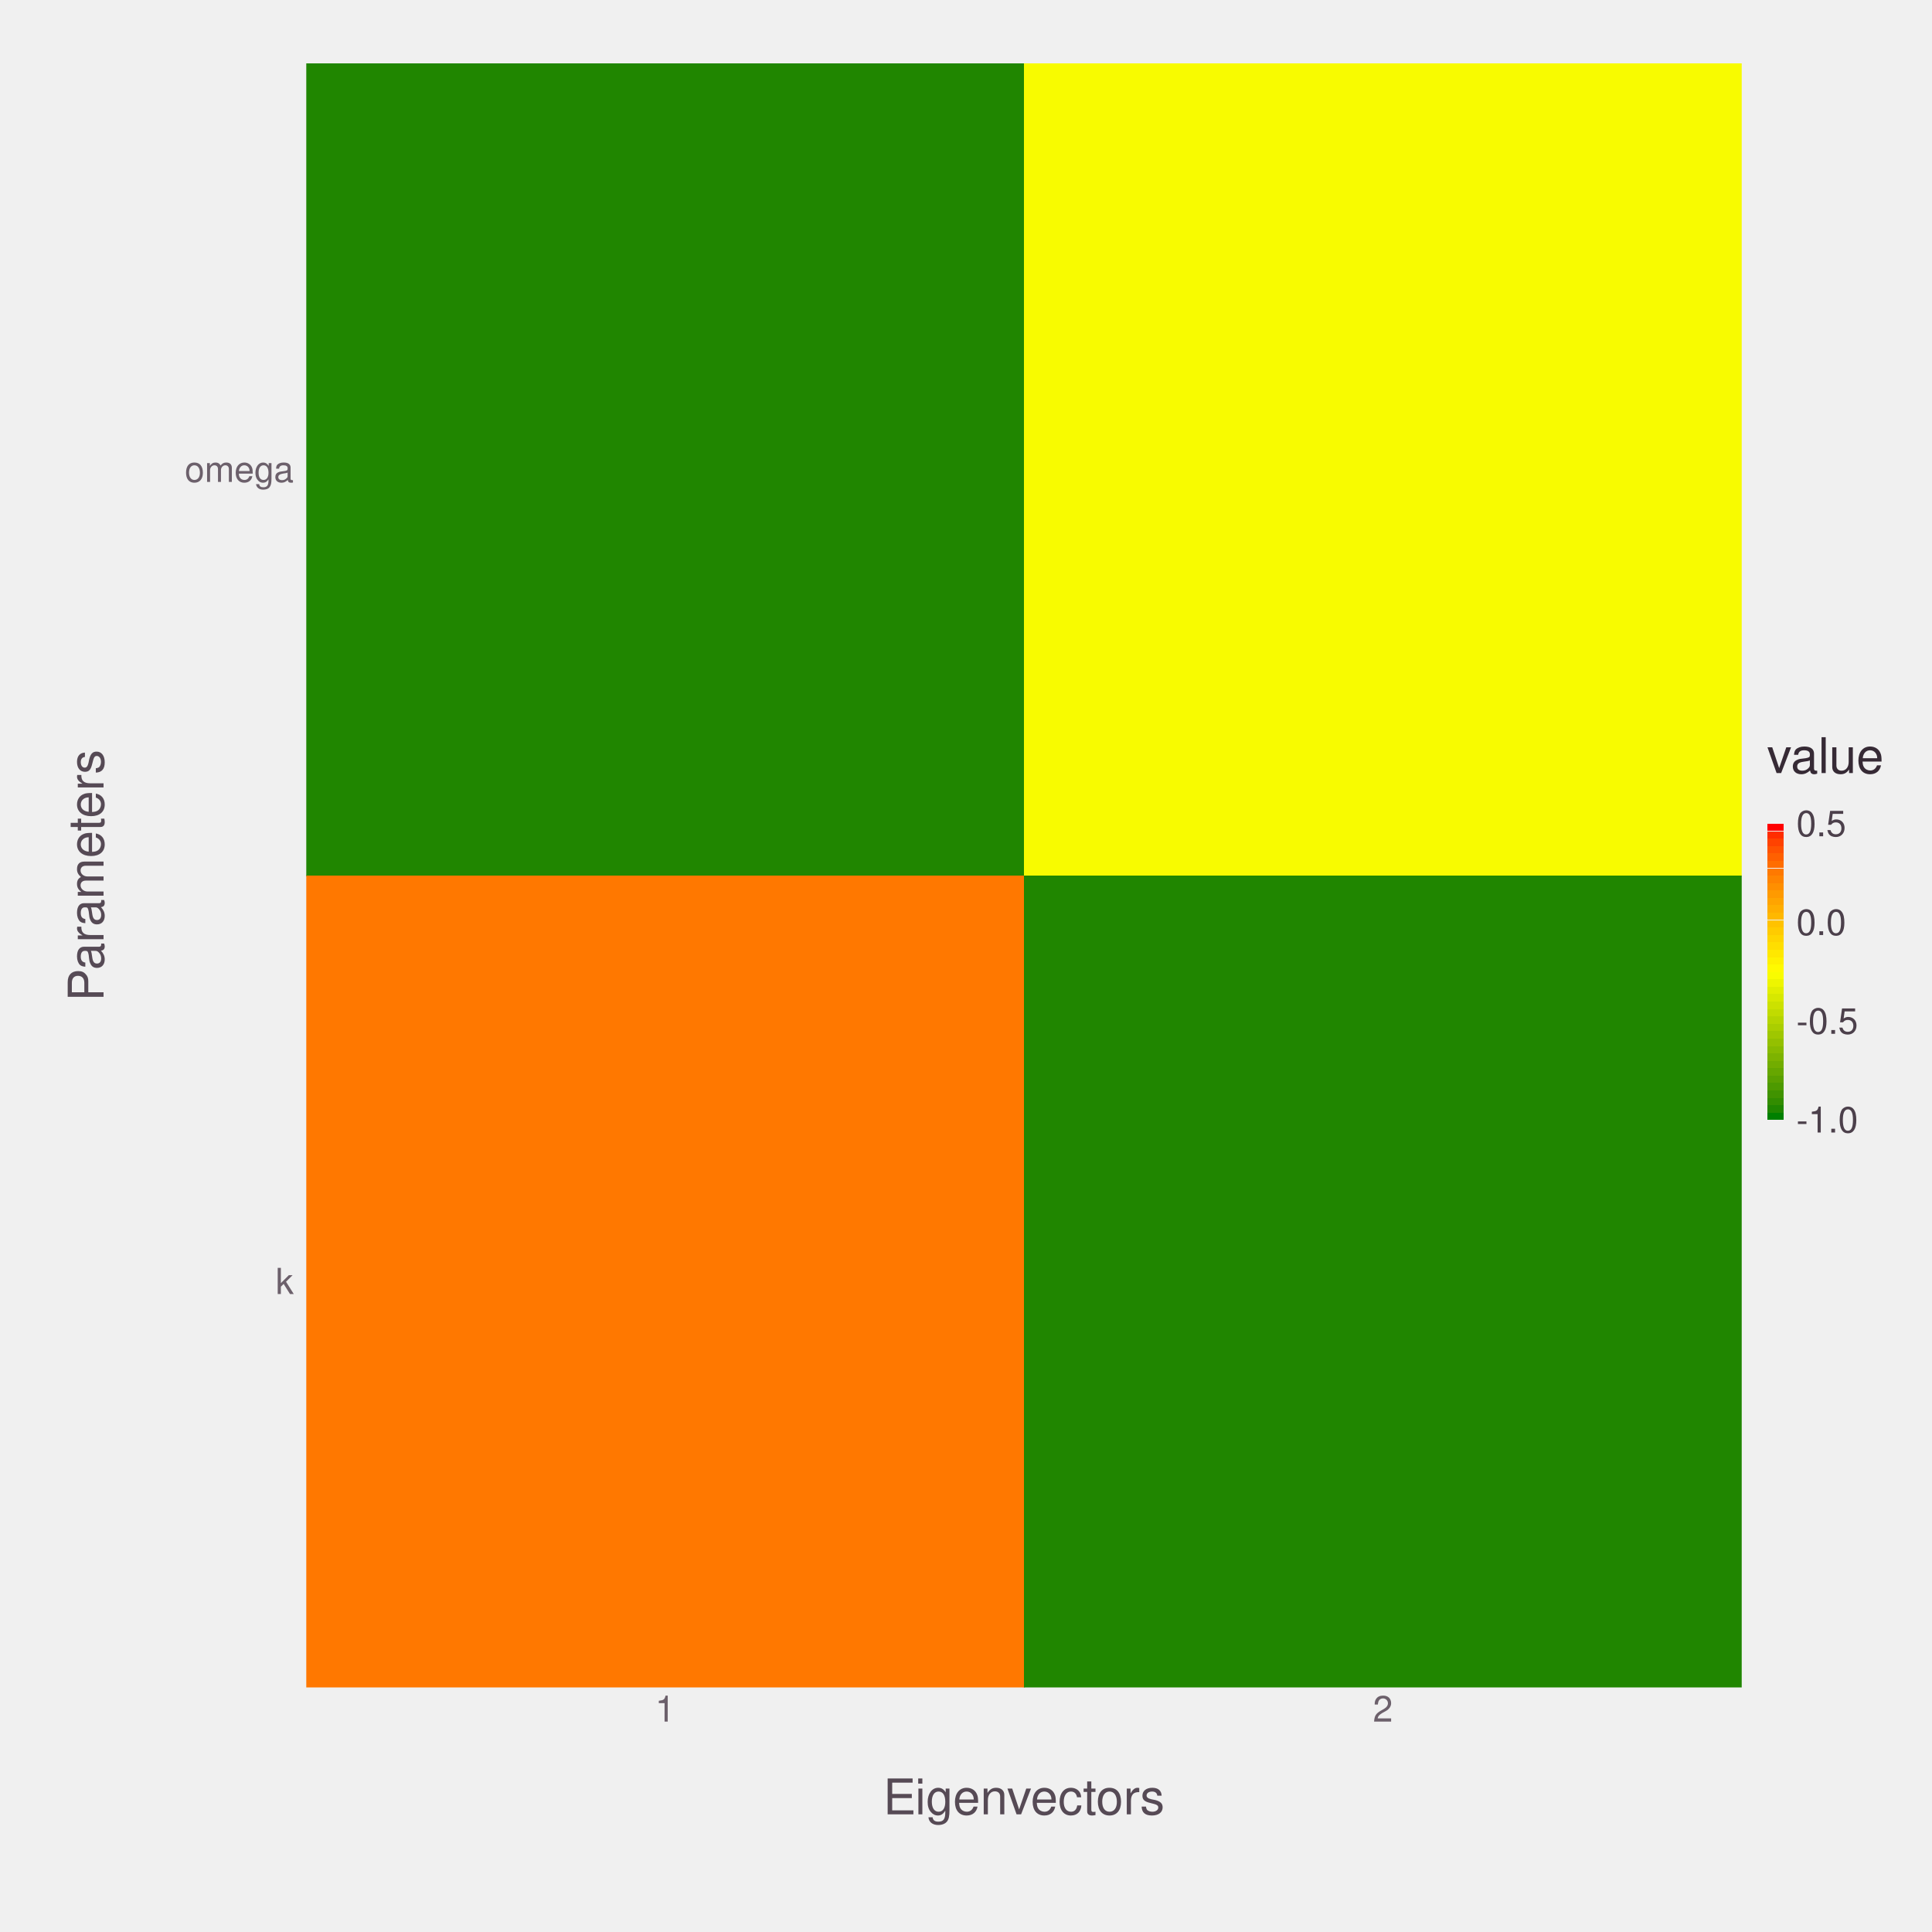
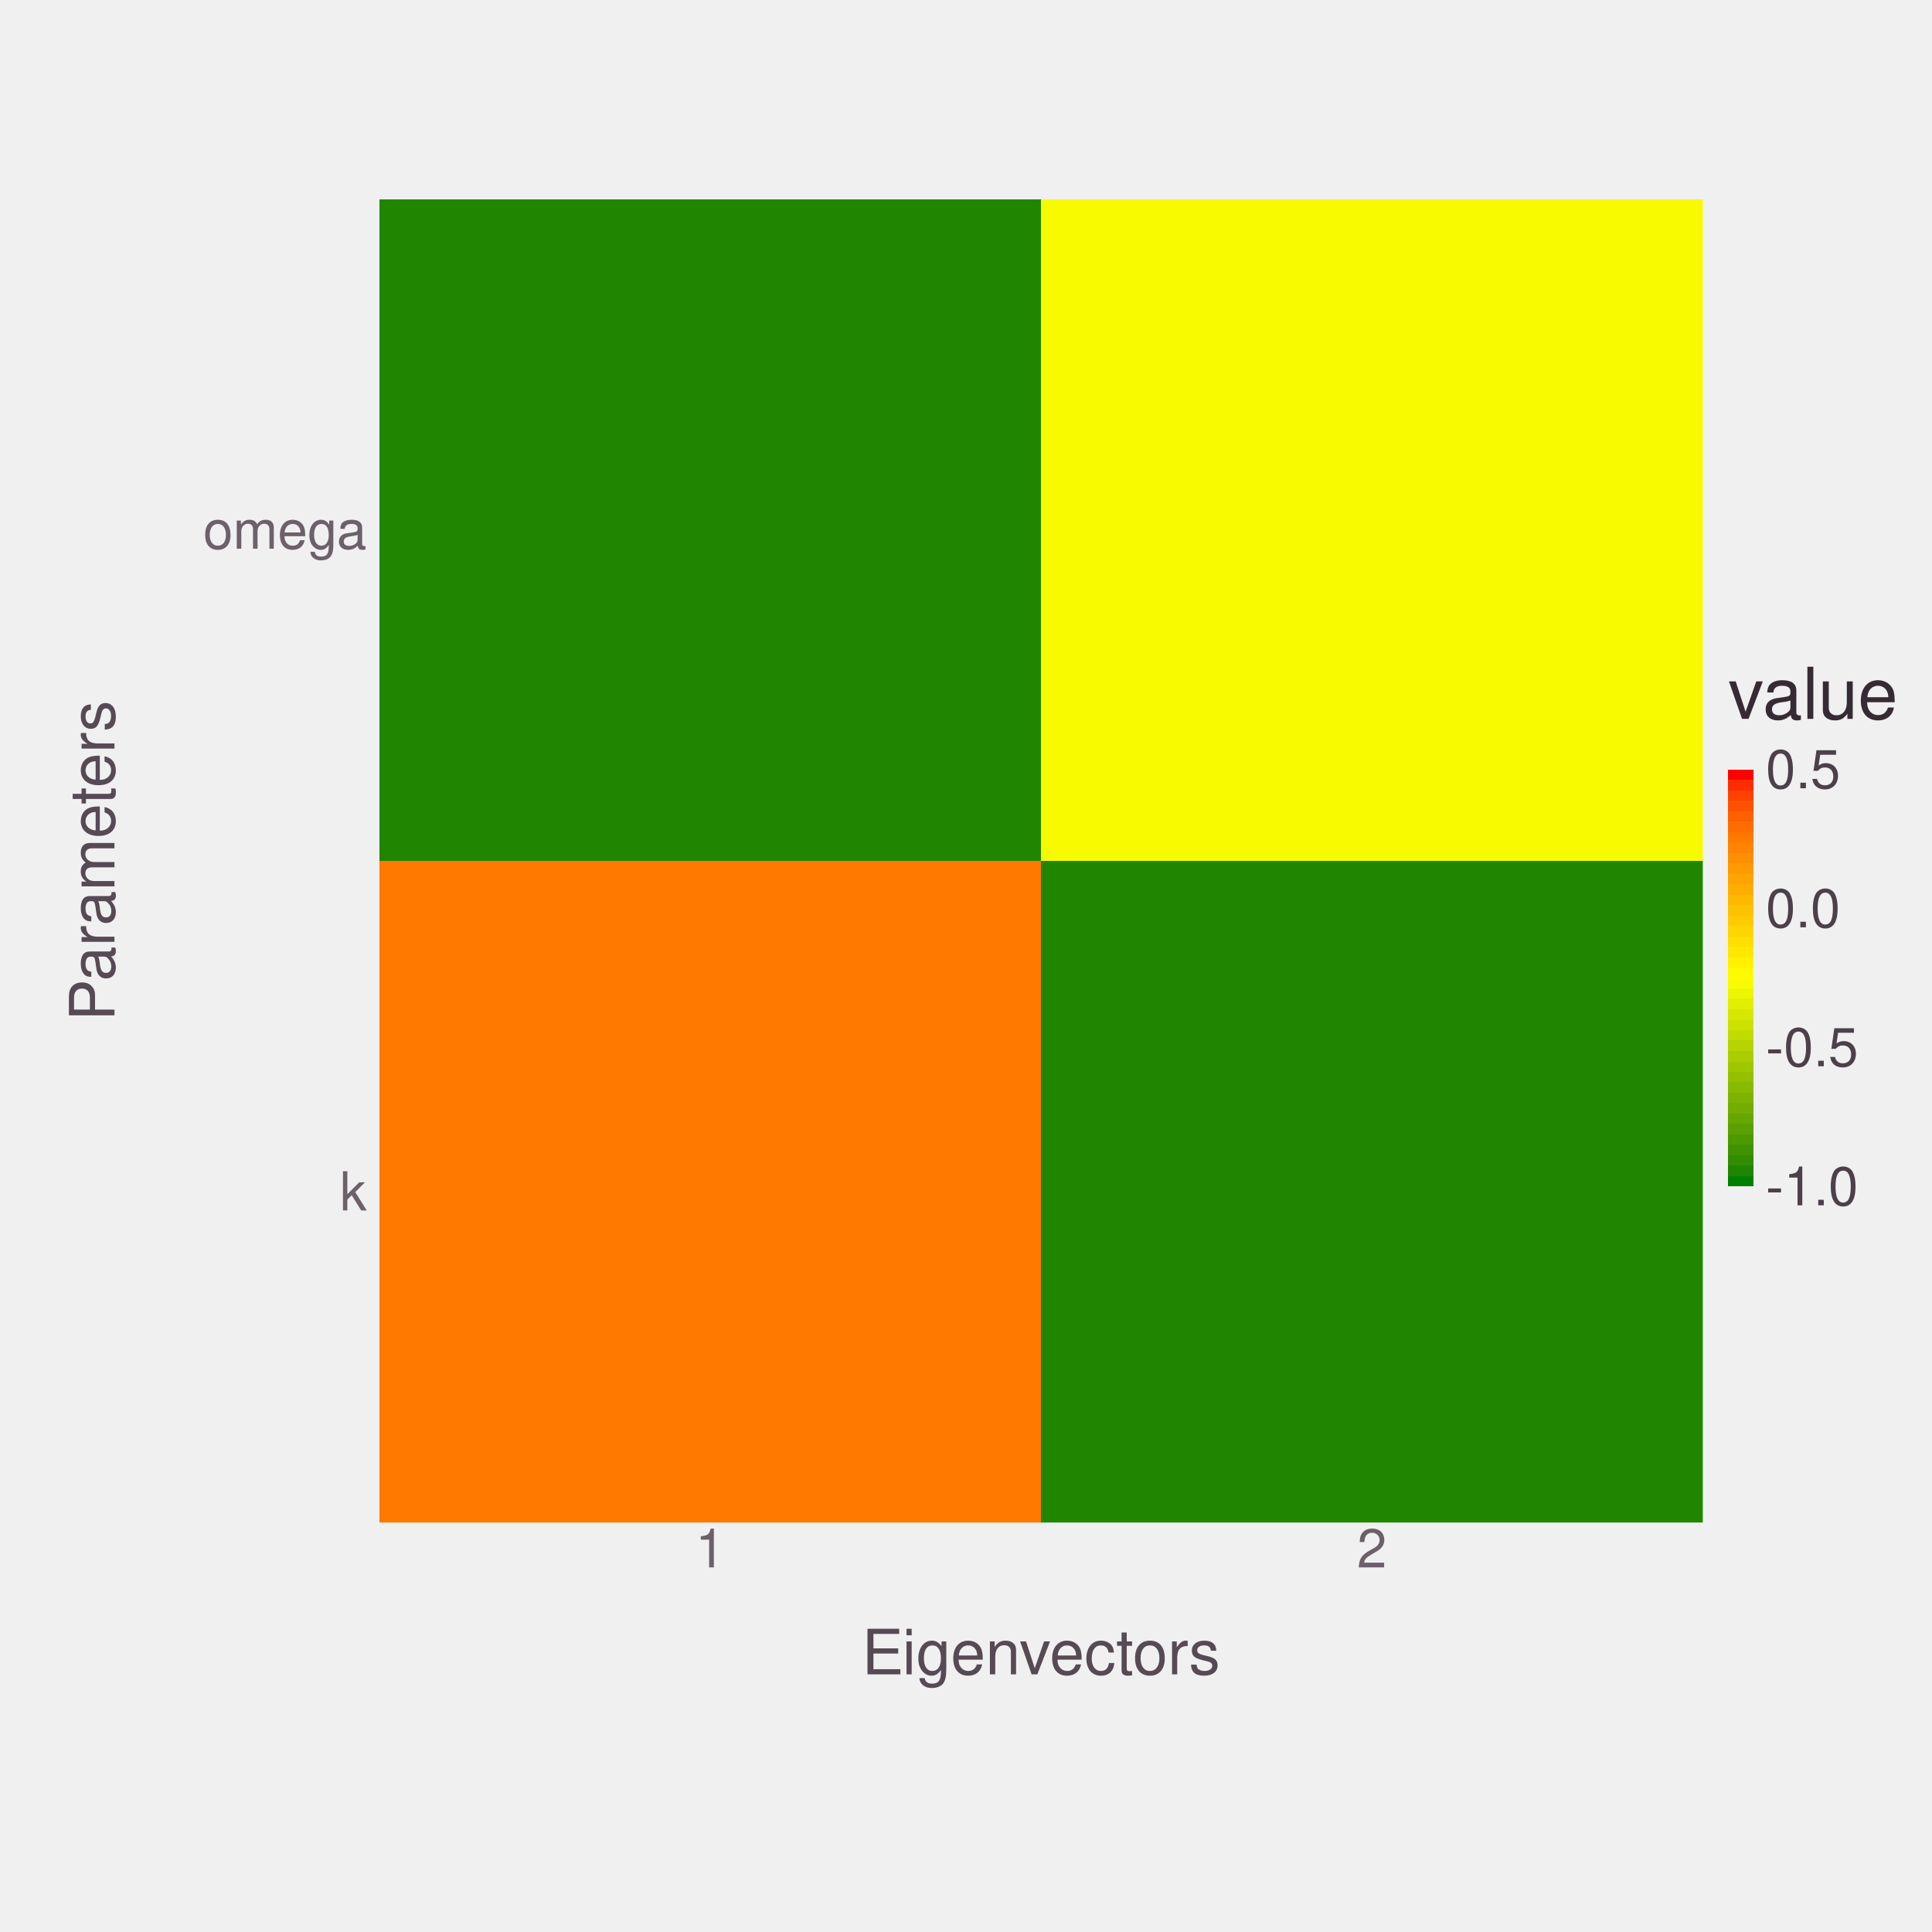
<svg xmlns="http://www.w3.org/2000/svg" version="1.2" width="152.4mm" height="152.4mm" viewBox="0 0 152.4 152.4" stroke="none" fill="#000000" stroke-width="0.3" font-size="3.88">
-   <g class="plotroot" id="fig-c023884ade92406f94b092b2fdcbbb5c-element-1">
-     <g font-size="3.88" font-family="'PT Sans','Helvetica Neue','Helvetica',sans-serif" fill="#564A55" stroke="#000000" stroke-opacity="0.000" id="fig-c023884ade92406f94b092b2fdcbbb5c-element-2">
-       <text x="80.77" y="140.79" text-anchor="middle" dy="0.6em">Eigenvectors</text>
+   <g class="plotroot" id="img-4dc54599-1">
+     <g font-size="4.94" font-family="'PT Sans','Helvetica Neue','Helvetica',sans-serif" fill="#564A55" stroke="#000000" stroke-opacity="0.000" id="img-4dc54599-2">
+       <text x="82.12" y="129.11" text-anchor="middle" dy="0.6em">Eigenvectors</text>
    </g>
-     <g class="guide xlabels" font-size="2.82" font-family="'PT Sans Caption','Helvetica Neue','Helvetica',sans-serif" fill="#6C606B" id="fig-c023884ade92406f94b092b2fdcbbb5c-element-3">
-       <text x="52.47" y="134.11" text-anchor="middle" dy="0.6em">1</text>
-       <text x="109.08" y="134.11" text-anchor="middle" dy="0.6em">2</text>
+     <g class="guide xlabels" font-size="4.23" font-family="'PT Sans Caption','Helvetica Neue','Helvetica',sans-serif" fill="#6C606B" id="img-4dc54599-3">
+       <text x="56.02" y="121.1" text-anchor="middle" dy="0.6em">1</text>
+       <text x="108.22" y="121.1" text-anchor="middle" dy="0.6em">2</text>
    </g>
-     <g class="guide colorkey" id="fig-c023884ade92406f94b092b2fdcbbb5c-element-4">
-       <g font-size="2.82" font-family="'PT Sans','Helvetica Neue','Helvetica',sans-serif" fill="#4C404B" id="fig-c023884ade92406f94b092b2fdcbbb5c-element-5">
-         <text x="141.7" y="64.98" dy="0.35em">0.5</text>
-         <text x="141.7" y="72.77" dy="0.35em">0.0</text>
-         <text x="141.7" y="80.56" dy="0.35em">-0.5</text>
-         <text x="141.7" y="88.35" dy="0.35em">-1.0</text>
+     <g class="guide colorkey" id="img-4dc54599-4">
+       <g font-size="4.23" font-family="'PT Sans','Helvetica Neue','Helvetica',sans-serif" fill="#4C404B" id="img-4dc54599-5">
+         <text x="139.29" y="71.67" dy="0.35em">0.0</text>
+         <text x="139.29" y="93.6" dy="0.35em">-1.0</text>
+         <text x="139.29" y="60.7" dy="0.35em">0.5</text>
+         <text x="139.29" y="82.63" dy="0.35em">-0.5</text>
      </g>
-       <g shape-rendering="crispEdges" stroke="#000000" stroke-opacity="0.000" id="fig-c023884ade92406f94b092b2fdcbbb5c-element-6">
-         <rect x="139.39" y="87.77" width="1.31" height="0.58" fill="#008000" />
-         <rect x="139.39" y="87.19" width="1.31" height="0.58" fill="#208600" />
-         <rect x="139.39" y="86.6" width="1.31" height="0.58" fill="#328D00" />
-         <rect x="139.39" y="86.02" width="1.31" height="0.58" fill="#409300" />
-         <rect x="139.39" y="85.43" width="1.31" height="0.58" fill="#4D9A00" />
-         <rect x="139.39" y="84.85" width="1.31" height="0.58" fill="#5AA000" />
-         <rect x="139.39" y="84.26" width="1.31" height="0.58" fill="#66A700" />
-         <rect x="139.39" y="83.68" width="1.31" height="0.58" fill="#72AD00" />
-         <rect x="139.39" y="83.1" width="1.31" height="0.58" fill="#7DB300" />
-         <rect x="139.39" y="82.51" width="1.31" height="0.58" fill="#88BA00" />
-         <rect x="139.39" y="81.93" width="1.31" height="0.58" fill="#94C000" />
-         <rect x="139.39" y="81.34" width="1.31" height="0.58" fill="#9FC700" />
-         <rect x="139.39" y="80.76" width="1.31" height="0.58" fill="#AACE00" />
-         <rect x="139.39" y="80.17" width="1.31" height="0.58" fill="#B5D400" />
-         <rect x="139.39" y="79.59" width="1.31" height="0.58" fill="#C1DB00" />
-         <rect x="139.39" y="79.01" width="1.31" height="0.58" fill="#CCE100" />
-         <rect x="139.39" y="78.42" width="1.31" height="0.58" fill="#D7E800" />
-         <rect x="139.39" y="77.84" width="1.31" height="0.58" fill="#E2EE00" />
-         <rect x="139.39" y="77.25" width="1.31" height="0.58" fill="#EEF500" />
-         <rect x="139.39" y="76.67" width="1.31" height="0.58" fill="#F9FC00" />
-         <rect x="139.39" y="76.08" width="1.31" height="0.58" fill="#FFFA00" />
-         <rect x="139.39" y="75.5" width="1.31" height="0.58" fill="#FFF100" />
-         <rect x="139.39" y="74.92" width="1.31" height="0.58" fill="#FFE800" />
-         <rect x="139.39" y="74.33" width="1.31" height="0.58" fill="#FFDE00" />
-         <rect x="139.39" y="73.75" width="1.31" height="0.58" fill="#FFD500" />
-         <rect x="139.39" y="73.16" width="1.31" height="0.58" fill="#FFCB00" />
-         <rect x="139.39" y="72.58" width="1.31" height="0.58" fill="#FFC200" />
-         <rect x="139.39" y="71.99" width="1.31" height="0.58" fill="#FFB800" />
-         <rect x="139.39" y="71.41" width="1.31" height="0.58" fill="#FFAE00" />
-         <rect x="139.39" y="70.83" width="1.31" height="0.58" fill="#FFA400" />
-         <rect x="139.39" y="70.24" width="1.31" height="0.58" fill="#FF9A00" />
-         <rect x="139.39" y="69.66" width="1.31" height="0.58" fill="#FF8F00" />
-         <rect x="139.39" y="69.07" width="1.31" height="0.58" fill="#FF8400" />
-         <rect x="139.39" y="68.49" width="1.31" height="0.58" fill="#FF7900" />
-         <rect x="139.39" y="67.9" width="1.31" height="0.58" fill="#FF6D00" />
-         <rect x="139.39" y="67.32" width="1.31" height="0.58" fill="#FF6000" />
-         <rect x="139.39" y="66.74" width="1.31" height="0.58" fill="#FF5200" />
-         <rect x="139.39" y="66.15" width="1.31" height="0.58" fill="#FF4200" />
-         <rect x="139.39" y="65.57" width="1.31" height="0.58" fill="#FF2D00" />
-         <rect x="139.39" y="64.98" width="1.31" height="0.58" fill="#FF0000" />
-         <g stroke="#FFFFFF" stroke-width="0.2" id="fig-c023884ade92406f94b092b2fdcbbb5c-element-7">
-           <path fill="none" d="M139.39,64.98 L 140.7 64.98" />
-           <path fill="none" d="M139.39,72.77 L 140.7 72.77" />
-           <path fill="none" d="M139.39,80.56 L 140.7 80.56" />
-           <path fill="none" d="M139.39,88.35 L 140.7 88.35" />
+       <g shape-rendering="crispEdges" stroke="#000000" stroke-opacity="0.000" id="img-4dc54599-6">
+         <rect x="136.32" y="92.77" width="1.97" height="0.82" fill="#008000" />
+         <rect x="136.32" y="91.95" width="1.97" height="0.82" fill="#208600" />
+         <rect x="136.32" y="91.13" width="1.97" height="0.82" fill="#328D00" />
+         <rect x="136.32" y="90.31" width="1.97" height="0.82" fill="#409300" />
+         <rect x="136.32" y="89.48" width="1.97" height="0.82" fill="#4D9A00" />
+         <rect x="136.32" y="88.66" width="1.97" height="0.82" fill="#5AA000" />
+         <rect x="136.32" y="87.84" width="1.97" height="0.82" fill="#66A700" />
+         <rect x="136.32" y="87.02" width="1.97" height="0.82" fill="#72AD00" />
+         <rect x="136.32" y="86.2" width="1.97" height="0.82" fill="#7DB300" />
+         <rect x="136.32" y="85.37" width="1.97" height="0.82" fill="#88BA00" />
+         <rect x="136.32" y="84.55" width="1.97" height="0.82" fill="#94C000" />
+         <rect x="136.32" y="83.73" width="1.97" height="0.82" fill="#9FC700" />
+         <rect x="136.32" y="82.91" width="1.97" height="0.82" fill="#AACE00" />
+         <rect x="136.32" y="82.08" width="1.97" height="0.82" fill="#B5D400" />
+         <rect x="136.32" y="81.26" width="1.97" height="0.82" fill="#C1DB00" />
+         <rect x="136.32" y="80.44" width="1.97" height="0.82" fill="#CCE100" />
+         <rect x="136.32" y="79.62" width="1.97" height="0.82" fill="#D7E800" />
+         <rect x="136.32" y="78.79" width="1.97" height="0.82" fill="#E2EE00" />
+         <rect x="136.32" y="77.97" width="1.97" height="0.82" fill="#EEF500" />
+         <rect x="136.32" y="77.15" width="1.97" height="0.82" fill="#F9FC00" />
+         <rect x="136.32" y="76.33" width="1.97" height="0.82" fill="#FFFA00" />
+         <rect x="136.32" y="75.51" width="1.97" height="0.82" fill="#FFF100" />
+         <rect x="136.32" y="74.68" width="1.97" height="0.82" fill="#FFE800" />
+         <rect x="136.32" y="73.86" width="1.97" height="0.82" fill="#FFDE00" />
+         <rect x="136.32" y="73.04" width="1.97" height="0.82" fill="#FFD500" />
+         <rect x="136.32" y="72.22" width="1.97" height="0.82" fill="#FFCB00" />
+         <rect x="136.32" y="71.39" width="1.97" height="0.82" fill="#FFC200" />
+         <rect x="136.32" y="70.57" width="1.97" height="0.82" fill="#FFB800" />
+         <rect x="136.32" y="69.75" width="1.97" height="0.82" fill="#FFAE00" />
+         <rect x="136.32" y="68.93" width="1.97" height="0.82" fill="#FFA400" />
+         <rect x="136.32" y="68.1" width="1.97" height="0.82" fill="#FF9A00" />
+         <rect x="136.32" y="67.28" width="1.97" height="0.82" fill="#FF8F00" />
+         <rect x="136.32" y="66.46" width="1.97" height="0.82" fill="#FF8400" />
+         <rect x="136.32" y="65.64" width="1.97" height="0.82" fill="#FF7900" />
+         <rect x="136.32" y="64.82" width="1.97" height="0.82" fill="#FF6D00" />
+         <rect x="136.32" y="63.99" width="1.97" height="0.82" fill="#FF6000" />
+         <rect x="136.32" y="63.17" width="1.97" height="0.82" fill="#FF5200" />
+         <rect x="136.32" y="62.35" width="1.97" height="0.82" fill="#FF4200" />
+         <rect x="136.32" y="61.53" width="1.97" height="0.82" fill="#FF2D00" />
+         <rect x="136.32" y="60.7" width="1.97" height="0.82" fill="#FF0000" />
+         <g stroke="#FFFFFF" stroke-width="0.2" id="img-4dc54599-7">
+           <path fill="none" d="M136.32,71.67 L 138.29 71.67" />
+           <path fill="none" d="M136.32,93.6 L 138.29 93.6" />
+           <path fill="none" d="M136.32,60.7 L 138.29 60.7" />
+           <path fill="none" d="M136.32,82.63 L 138.29 82.63" />
        </g>
      </g>
-       <g fill="#362A35" font-size="3.88" font-family="'PT Sans','Helvetica Neue','Helvetica',sans-serif" stroke="#000000" stroke-opacity="0.000" id="fig-c023884ade92406f94b092b2fdcbbb5c-element-8">
-         <text x="139.39" y="60.98">value</text>
+       <g fill="#362A35" font-size="5.64" font-family="'PT Sans','Helvetica Neue','Helvetica',sans-serif" stroke="#000000" stroke-opacity="0.000" id="img-4dc54599-8">
+         <text x="136.32" y="56.7">value</text>
      </g>
    </g>
-     <g clip-path="url(#fig-c023884ade92406f94b092b2fdcbbb5c-element-10)" id="fig-c023884ade92406f94b092b2fdcbbb5c-element-9">
-       <g pointer-events="visible" opacity="1" fill="#000000" fill-opacity="0.000" stroke="#000000" stroke-opacity="0.000" class="guide background" id="fig-c023884ade92406f94b092b2fdcbbb5c-element-11">
-         <rect x="24.16" y="5" width="113.23" height="128.11" />
-       </g>
-       <g class="guide ygridlines xfixed" stroke-dasharray="0.5,0.5" stroke-width="0.2" stroke="#D0D0E0" id="fig-c023884ade92406f94b092b2fdcbbb5c-element-12">
-         <path fill="none" d="M24.16,69.06 L 137.39 69.06" />
-       </g>
-       <g class="guide xgridlines yfixed" stroke-dasharray="0.5,0.5" stroke-width="0.2" stroke="#D0D0E0" id="fig-c023884ade92406f94b092b2fdcbbb5c-element-13">
-         <path fill="none" d="M80.77,5 L 80.77 133.11" />
-       </g>
-       <g class="plotpanel" id="fig-c023884ade92406f94b092b2fdcbbb5c-element-14">
-         <g shape-rendering="crispEdges" class="geometry" stroke="#000000" stroke-opacity="0.000" id="fig-c023884ade92406f94b092b2fdcbbb5c-element-15">
-           <rect x="24.16" y="5" width="56.66" height="64.11" fill="#208600" />
-           <rect x="24.16" y="69.06" width="56.66" height="64.11" fill="#FF7800" />
-           <rect x="80.77" y="5" width="56.66" height="64.11" fill="#F8FB00" />
-           <rect x="80.77" y="69.06" width="56.66" height="64.11" fill="#208600" />
+     <g clip-path="url(#img-4dc54599-9)">
+       <g id="img-4dc54599-10">
+         <g pointer-events="visible" opacity="1" fill="#000000" fill-opacity="0.000" stroke="#000000" stroke-opacity="0.000" class="guide background" id="img-4dc54599-11">
+           <rect x="29.92" y="15.7" width="104.4" height="104.4" />
+         </g>
+         <g class="guide ygridlines xfixed" stroke-dasharray="0.5,0.5" stroke-width="0.2" stroke="#D0D0E0" id="img-4dc54599-12">
+           <path fill="none" d="M29.92,67.9 L 134.32 67.9" />
+         </g>
+         <g class="guide xgridlines yfixed" stroke-dasharray="0.5,0.5" stroke-width="0.2" stroke="#D0D0E0" id="img-4dc54599-13">
+           <path fill="none" d="M82.12,15.7 L 82.12 120.1" />
+         </g>
+         <g class="plotpanel" id="img-4dc54599-14">
+           <g shape-rendering="crispEdges" class="geometry" stroke="#000000" stroke-opacity="0.000" id="img-4dc54599-15">
+             <rect x="29.92" y="15.7" width="52.25" height="52.25" fill="#208600" />
+             <rect x="29.92" y="67.9" width="52.25" height="52.25" fill="#FF7800" />
+             <rect x="82.12" y="15.7" width="52.25" height="52.25" fill="#F8FB00" />
+             <rect x="82.12" y="67.9" width="52.25" height="52.25" fill="#208600" />
+           </g>
        </g>
      </g>
    </g>
-     <g class="guide ylabels" font-size="2.82" font-family="'PT Sans Caption','Helvetica Neue','Helvetica',sans-serif" fill="#6C606B" id="fig-c023884ade92406f94b092b2fdcbbb5c-element-16">
-       <text x="23.16" y="37.03" text-anchor="end" dy="0.35em">omega</text>
-       <text x="23.16" y="101.09" text-anchor="end" dy="0.35em">k</text>
+     <g class="guide ylabels" font-size="4.23" font-family="'PT Sans Caption','Helvetica Neue','Helvetica',sans-serif" fill="#6C606B" id="img-4dc54599-16">
+       <text x="28.92" y="41.8" text-anchor="end" dy="0.35em">omega</text>
+       <text x="28.92" y="94" text-anchor="end" dy="0.35em">k</text>
    </g>
-     <g font-size="3.88" font-family="'PT Sans','Helvetica Neue','Helvetica',sans-serif" fill="#564A55" stroke="#000000" stroke-opacity="0.000" id="fig-c023884ade92406f94b092b2fdcbbb5c-element-17">
-       <text x="8.81" y="67.06" text-anchor="middle" dy="0.35em" transform="rotate(-90, 8.81, 69.06)">Parameters</text>
+     <g font-size="4.94" font-family="'PT Sans','Helvetica Neue','Helvetica',sans-serif" fill="#564A55" stroke="#000000" stroke-opacity="0.000" id="img-4dc54599-17">
+       <text x="9.3" y="65.9" text-anchor="middle" dy="0.35em" transform="rotate(-90, 9.3, 67.9)">Parameters</text>
    </g>
  </g>
  <defs>
-     <clipPath id="fig-c023884ade92406f94b092b2fdcbbb5c-element-10">
-       <path d="M24.16,5 L 137.39 5 137.39 133.11 24.16 133.11" />
+     <clipPath id="img-4dc54599-9">
+       <path d="M29.92,15.7 L 134.32 15.7 134.32 120.1 29.92 120.1" />
    </clipPath>
  </defs>
</svg>
